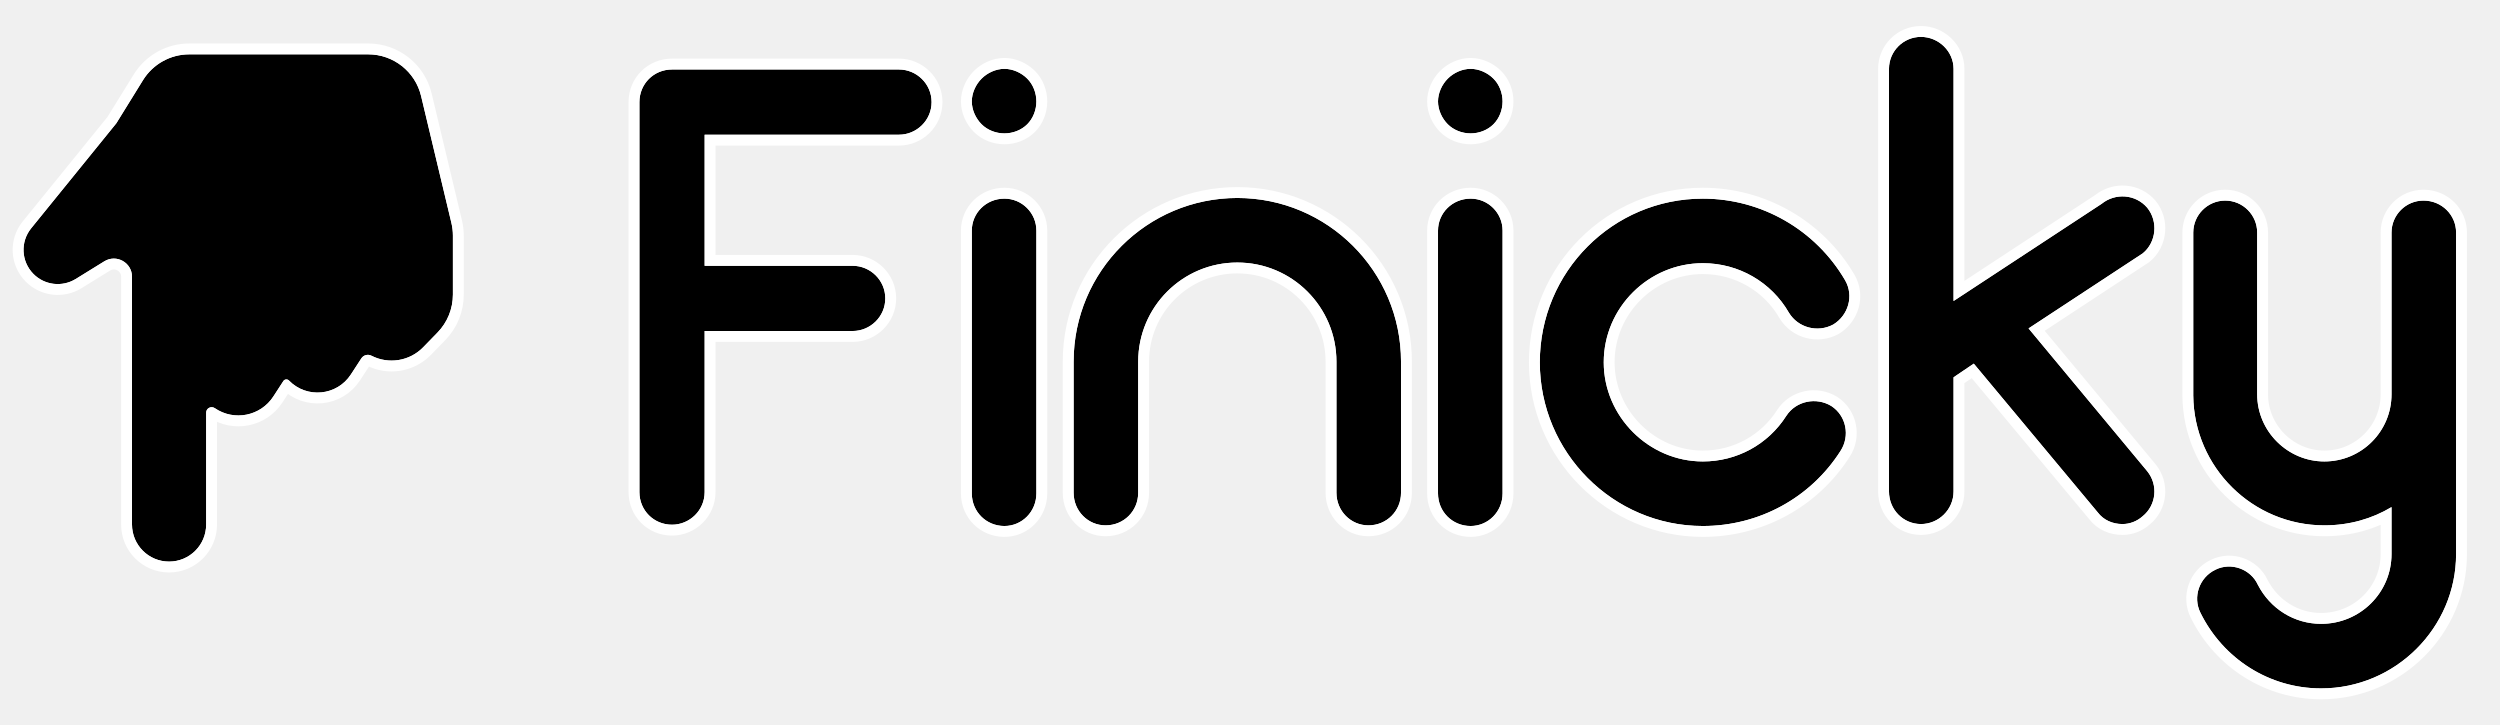
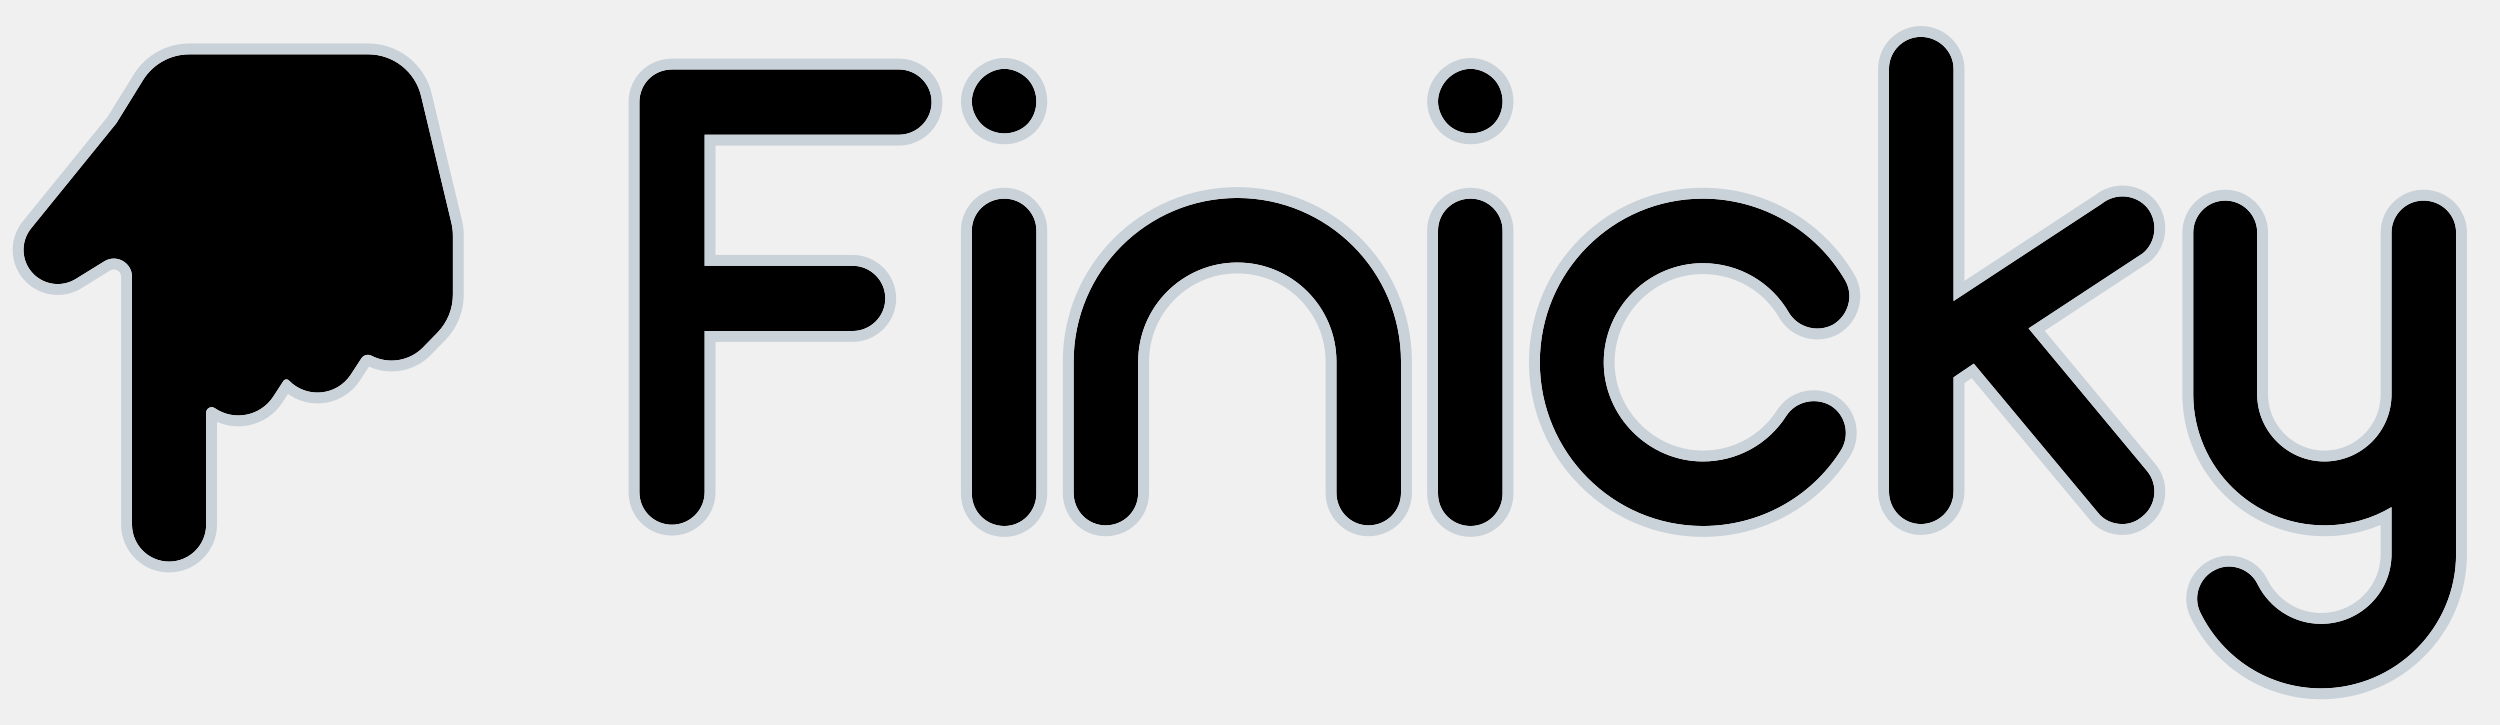
<svg xmlns="http://www.w3.org/2000/svg" width="69" height="20" viewBox="0 0 69 20" fill="none">
  <mask id="path-1-outside-1" maskUnits="userSpaceOnUse" x="-0.351" y="0.018" width="69" height="20" fill="black">
    <rect fill="white" x="-0.351" y="0.018" width="69" height="20" />
    <path fill-rule="evenodd" clip-rule="evenodd" d="M59.264 13.006L55.988 9.064L59.138 6.994C59.516 6.688 59.57 6.112 59.264 5.734C58.94 5.356 58.382 5.32 58.004 5.626L53.918 8.308V1.9C53.918 1.414 53.504 1.018 53.018 1.018C52.532 1.018 52.136 1.414 52.136 1.9V9.946V13.564C52.136 14.068 52.532 14.464 53.018 14.464C53.504 14.464 53.918 14.068 53.918 13.564V10.414L54.476 10.036L57.896 14.14C58.058 14.356 58.31 14.464 58.58 14.464C58.778 14.464 58.976 14.392 59.138 14.248C59.516 13.942 59.57 13.384 59.264 13.006ZM27.722 14.518C28.208 14.518 28.604 14.122 28.604 13.618V6.364C28.604 5.878 28.208 5.482 27.722 5.482C27.218 5.482 26.822 5.878 26.822 6.364V13.618C26.822 14.122 27.218 14.518 27.722 14.518ZM27.722 3.682C27.956 3.682 28.19 3.592 28.352 3.43C28.514 3.268 28.604 3.034 28.604 2.8C28.604 2.566 28.514 2.332 28.352 2.17C28.19 2.008 27.956 1.9 27.722 1.9C27.488 1.9 27.254 2.008 27.092 2.17C26.93 2.332 26.822 2.566 26.822 2.8C26.822 3.034 26.93 3.268 27.092 3.43C27.254 3.592 27.488 3.682 27.722 3.682ZM24.812 1.918H18.602H18.566H18.548C18.044 1.918 17.648 2.314 17.648 2.818V13.582C17.648 14.086 18.044 14.482 18.548 14.482C19.034 14.482 19.448 14.086 19.448 13.582V9.136H23.534C24.02 9.136 24.434 8.74 24.434 8.236C24.434 7.732 24.02 7.336 23.534 7.336H19.448V3.718H24.812C25.298 3.718 25.712 3.322 25.712 2.818C25.712 2.314 25.298 1.918 24.812 1.918ZM29.632 9.982C29.632 7.48 31.666 5.464 34.15 5.464C36.634 5.464 38.668 7.48 38.668 9.982V13.6C38.668 14.104 38.272 14.5 37.768 14.5C37.282 14.5 36.886 14.104 36.886 13.6V9.982C36.886 8.47 35.662 7.246 34.15 7.246C32.638 7.246 31.414 8.47 31.414 9.982V13.6C31.414 14.104 31.018 14.5 30.514 14.5C30.028 14.5 29.632 14.104 29.632 13.6V9.982ZM40.589 14.518C41.075 14.518 41.471 14.122 41.471 13.618V6.364C41.471 5.878 41.075 5.482 40.589 5.482C40.085 5.482 39.689 5.878 39.689 6.364V13.618C39.689 14.122 40.085 14.518 40.589 14.518ZM40.589 3.682C40.823 3.682 41.057 3.592 41.219 3.43C41.381 3.268 41.471 3.034 41.471 2.8C41.471 2.566 41.381 2.332 41.219 2.17C41.057 2.008 40.823 1.9 40.589 1.9C40.355 1.9 40.121 2.008 39.959 2.17C39.797 2.332 39.689 2.566 39.689 2.8C39.689 3.034 39.797 3.268 39.959 3.43C40.121 3.592 40.355 3.682 40.589 3.682ZM50.797 12.448C49.969 13.744 48.547 14.518 46.999 14.518C44.515 14.518 42.499 12.484 42.499 10C42.499 7.498 44.515 5.482 46.999 5.482C48.619 5.482 50.113 6.346 50.923 7.732C51.175 8.164 51.013 8.704 50.599 8.956C50.167 9.19 49.627 9.046 49.375 8.632C48.889 7.786 47.989 7.264 46.999 7.264C45.505 7.264 44.263 8.488 44.263 10C44.263 11.494 45.505 12.736 46.999 12.736C47.935 12.736 48.799 12.268 49.303 11.476C49.573 11.062 50.131 10.954 50.545 11.206C50.959 11.476 51.067 12.034 50.797 12.448ZM66.006 6.418C66.006 5.932 66.402 5.536 66.888 5.536C67.392 5.536 67.788 5.932 67.788 6.418V15.292C67.788 17.326 66.114 19 64.062 19C62.64 19 61.362 18.19 60.732 16.912C60.516 16.48 60.696 15.94 61.146 15.724C61.578 15.508 62.118 15.706 62.316 16.138C62.658 16.804 63.324 17.218 64.062 17.218C65.142 17.218 66.006 16.354 66.006 15.292V13.996C65.466 14.32 64.836 14.5 64.152 14.5C62.172 14.5 60.552 12.898 60.534 10.918V10.9V6.418C60.534 5.932 60.93 5.536 61.416 5.536C61.902 5.536 62.298 5.932 62.298 6.418V10.882C62.298 11.908 63.144 12.736 64.152 12.736C65.178 12.736 66.006 11.908 66.006 10.882V6.418ZM3.948 2.21C4.222 1.769 4.704 1.5 5.224 1.5H10.163C10.857 1.5 11.461 1.976 11.622 2.651L12.459 6.154C12.486 6.268 12.5 6.385 12.5 6.502V8.132C12.5 8.523 12.348 8.898 12.075 9.178L11.68 9.584C11.307 9.967 10.728 10.062 10.252 9.818C10.153 9.767 10.032 9.799 9.972 9.893L9.685 10.334C9.301 10.926 8.467 11.008 7.975 10.502C7.93 10.457 7.855 10.464 7.82 10.518L7.545 10.942C7.193 11.485 6.462 11.631 5.928 11.265C5.827 11.196 5.69 11.268 5.69 11.39V14.476C5.69 15.042 5.232 15.5 4.667 15.5C4.101 15.5 3.643 15.042 3.643 14.476V7.638C3.643 7.246 3.213 7.007 2.88 7.212L2.09 7.7C1.713 7.932 1.225 7.872 0.917 7.555C0.583 7.212 0.559 6.673 0.86 6.301L3.211 3.402L3.948 2.21Z" />
  </mask>
  <path fill-rule="evenodd" clip-rule="evenodd" d="M59.264 13.006L55.988 9.064L59.138 6.994C59.516 6.688 59.57 6.112 59.264 5.734C58.94 5.356 58.382 5.32 58.004 5.626L53.918 8.308V1.9C53.918 1.414 53.504 1.018 53.018 1.018C52.532 1.018 52.136 1.414 52.136 1.9V9.946V13.564C52.136 14.068 52.532 14.464 53.018 14.464C53.504 14.464 53.918 14.068 53.918 13.564V10.414L54.476 10.036L57.896 14.14C58.058 14.356 58.31 14.464 58.58 14.464C58.778 14.464 58.976 14.392 59.138 14.248C59.516 13.942 59.57 13.384 59.264 13.006ZM27.722 14.518C28.208 14.518 28.604 14.122 28.604 13.618V6.364C28.604 5.878 28.208 5.482 27.722 5.482C27.218 5.482 26.822 5.878 26.822 6.364V13.618C26.822 14.122 27.218 14.518 27.722 14.518ZM27.722 3.682C27.956 3.682 28.19 3.592 28.352 3.43C28.514 3.268 28.604 3.034 28.604 2.8C28.604 2.566 28.514 2.332 28.352 2.17C28.19 2.008 27.956 1.9 27.722 1.9C27.488 1.9 27.254 2.008 27.092 2.17C26.93 2.332 26.822 2.566 26.822 2.8C26.822 3.034 26.93 3.268 27.092 3.43C27.254 3.592 27.488 3.682 27.722 3.682ZM24.812 1.918H18.602H18.566H18.548C18.044 1.918 17.648 2.314 17.648 2.818V13.582C17.648 14.086 18.044 14.482 18.548 14.482C19.034 14.482 19.448 14.086 19.448 13.582V9.136H23.534C24.02 9.136 24.434 8.74 24.434 8.236C24.434 7.732 24.02 7.336 23.534 7.336H19.448V3.718H24.812C25.298 3.718 25.712 3.322 25.712 2.818C25.712 2.314 25.298 1.918 24.812 1.918ZM29.632 9.982C29.632 7.48 31.666 5.464 34.15 5.464C36.634 5.464 38.668 7.48 38.668 9.982V13.6C38.668 14.104 38.272 14.5 37.768 14.5C37.282 14.5 36.886 14.104 36.886 13.6V9.982C36.886 8.47 35.662 7.246 34.15 7.246C32.638 7.246 31.414 8.47 31.414 9.982V13.6C31.414 14.104 31.018 14.5 30.514 14.5C30.028 14.5 29.632 14.104 29.632 13.6V9.982ZM40.589 14.518C41.075 14.518 41.471 14.122 41.471 13.618V6.364C41.471 5.878 41.075 5.482 40.589 5.482C40.085 5.482 39.689 5.878 39.689 6.364V13.618C39.689 14.122 40.085 14.518 40.589 14.518ZM40.589 3.682C40.823 3.682 41.057 3.592 41.219 3.43C41.381 3.268 41.471 3.034 41.471 2.8C41.471 2.566 41.381 2.332 41.219 2.17C41.057 2.008 40.823 1.9 40.589 1.9C40.355 1.9 40.121 2.008 39.959 2.17C39.797 2.332 39.689 2.566 39.689 2.8C39.689 3.034 39.797 3.268 39.959 3.43C40.121 3.592 40.355 3.682 40.589 3.682ZM50.797 12.448C49.969 13.744 48.547 14.518 46.999 14.518C44.515 14.518 42.499 12.484 42.499 10C42.499 7.498 44.515 5.482 46.999 5.482C48.619 5.482 50.113 6.346 50.923 7.732C51.175 8.164 51.013 8.704 50.599 8.956C50.167 9.19 49.627 9.046 49.375 8.632C48.889 7.786 47.989 7.264 46.999 7.264C45.505 7.264 44.263 8.488 44.263 10C44.263 11.494 45.505 12.736 46.999 12.736C47.935 12.736 48.799 12.268 49.303 11.476C49.573 11.062 50.131 10.954 50.545 11.206C50.959 11.476 51.067 12.034 50.797 12.448ZM66.006 6.418C66.006 5.932 66.402 5.536 66.888 5.536C67.392 5.536 67.788 5.932 67.788 6.418V15.292C67.788 17.326 66.114 19 64.062 19C62.64 19 61.362 18.19 60.732 16.912C60.516 16.48 60.696 15.94 61.146 15.724C61.578 15.508 62.118 15.706 62.316 16.138C62.658 16.804 63.324 17.218 64.062 17.218C65.142 17.218 66.006 16.354 66.006 15.292V13.996C65.466 14.32 64.836 14.5 64.152 14.5C62.172 14.5 60.552 12.898 60.534 10.918V10.9V6.418C60.534 5.932 60.93 5.536 61.416 5.536C61.902 5.536 62.298 5.932 62.298 6.418V10.882C62.298 11.908 63.144 12.736 64.152 12.736C65.178 12.736 66.006 11.908 66.006 10.882V6.418ZM3.948 2.21C4.222 1.769 4.704 1.5 5.224 1.5H10.163C10.857 1.5 11.461 1.976 11.622 2.651L12.459 6.154C12.486 6.268 12.5 6.385 12.5 6.502V8.132C12.5 8.523 12.348 8.898 12.075 9.178L11.68 9.584C11.307 9.967 10.728 10.062 10.252 9.818C10.153 9.767 10.032 9.799 9.972 9.893L9.685 10.334C9.301 10.926 8.467 11.008 7.975 10.502C7.93 10.457 7.855 10.464 7.82 10.518L7.545 10.942C7.193 11.485 6.462 11.631 5.928 11.265C5.827 11.196 5.69 11.268 5.69 11.39V14.476C5.69 15.042 5.232 15.5 4.667 15.5C4.101 15.5 3.643 15.042 3.643 14.476V7.638C3.643 7.246 3.213 7.007 2.88 7.212L2.09 7.7C1.713 7.932 1.225 7.872 0.917 7.555C0.583 7.212 0.559 6.673 0.86 6.301L3.211 3.402L3.948 2.21Z" fill="black" />
-   <path fill-rule="evenodd" clip-rule="evenodd" d="M59.264 13.006L55.988 9.064L59.138 6.994C59.516 6.688 59.57 6.112 59.264 5.734C58.94 5.356 58.382 5.32 58.004 5.626L53.918 8.308V1.9C53.918 1.414 53.504 1.018 53.018 1.018C52.532 1.018 52.136 1.414 52.136 1.9V9.946V13.564C52.136 14.068 52.532 14.464 53.018 14.464C53.504 14.464 53.918 14.068 53.918 13.564V10.414L54.476 10.036L57.896 14.14C58.058 14.356 58.31 14.464 58.58 14.464C58.778 14.464 58.976 14.392 59.138 14.248C59.516 13.942 59.57 13.384 59.264 13.006ZM27.722 14.518C28.208 14.518 28.604 14.122 28.604 13.618V6.364C28.604 5.878 28.208 5.482 27.722 5.482C27.218 5.482 26.822 5.878 26.822 6.364V13.618C26.822 14.122 27.218 14.518 27.722 14.518ZM27.722 3.682C27.956 3.682 28.19 3.592 28.352 3.43C28.514 3.268 28.604 3.034 28.604 2.8C28.604 2.566 28.514 2.332 28.352 2.17C28.19 2.008 27.956 1.9 27.722 1.9C27.488 1.9 27.254 2.008 27.092 2.17C26.93 2.332 26.822 2.566 26.822 2.8C26.822 3.034 26.93 3.268 27.092 3.43C27.254 3.592 27.488 3.682 27.722 3.682ZM24.812 1.918H18.602H18.566H18.548C18.044 1.918 17.648 2.314 17.648 2.818V13.582C17.648 14.086 18.044 14.482 18.548 14.482C19.034 14.482 19.448 14.086 19.448 13.582V9.136H23.534C24.02 9.136 24.434 8.74 24.434 8.236C24.434 7.732 24.02 7.336 23.534 7.336H19.448V3.718H24.812C25.298 3.718 25.712 3.322 25.712 2.818C25.712 2.314 25.298 1.918 24.812 1.918ZM29.632 9.982C29.632 7.48 31.666 5.464 34.15 5.464C36.634 5.464 38.668 7.48 38.668 9.982V13.6C38.668 14.104 38.272 14.5 37.768 14.5C37.282 14.5 36.886 14.104 36.886 13.6V9.982C36.886 8.47 35.662 7.246 34.15 7.246C32.638 7.246 31.414 8.47 31.414 9.982V13.6C31.414 14.104 31.018 14.5 30.514 14.5C30.028 14.5 29.632 14.104 29.632 13.6V9.982ZM40.589 14.518C41.075 14.518 41.471 14.122 41.471 13.618V6.364C41.471 5.878 41.075 5.482 40.589 5.482C40.085 5.482 39.689 5.878 39.689 6.364V13.618C39.689 14.122 40.085 14.518 40.589 14.518ZM40.589 3.682C40.823 3.682 41.057 3.592 41.219 3.43C41.381 3.268 41.471 3.034 41.471 2.8C41.471 2.566 41.381 2.332 41.219 2.17C41.057 2.008 40.823 1.9 40.589 1.9C40.355 1.9 40.121 2.008 39.959 2.17C39.797 2.332 39.689 2.566 39.689 2.8C39.689 3.034 39.797 3.268 39.959 3.43C40.121 3.592 40.355 3.682 40.589 3.682ZM50.797 12.448C49.969 13.744 48.547 14.518 46.999 14.518C44.515 14.518 42.499 12.484 42.499 10C42.499 7.498 44.515 5.482 46.999 5.482C48.619 5.482 50.113 6.346 50.923 7.732C51.175 8.164 51.013 8.704 50.599 8.956C50.167 9.19 49.627 9.046 49.375 8.632C48.889 7.786 47.989 7.264 46.999 7.264C45.505 7.264 44.263 8.488 44.263 10C44.263 11.494 45.505 12.736 46.999 12.736C47.935 12.736 48.799 12.268 49.303 11.476C49.573 11.062 50.131 10.954 50.545 11.206C50.959 11.476 51.067 12.034 50.797 12.448ZM66.006 6.418C66.006 5.932 66.402 5.536 66.888 5.536C67.392 5.536 67.788 5.932 67.788 6.418V15.292C67.788 17.326 66.114 19 64.062 19C62.64 19 61.362 18.19 60.732 16.912C60.516 16.48 60.696 15.94 61.146 15.724C61.578 15.508 62.118 15.706 62.316 16.138C62.658 16.804 63.324 17.218 64.062 17.218C65.142 17.218 66.006 16.354 66.006 15.292V13.996C65.466 14.32 64.836 14.5 64.152 14.5C62.172 14.5 60.552 12.898 60.534 10.918V10.9V6.418C60.534 5.932 60.93 5.536 61.416 5.536C61.902 5.536 62.298 5.932 62.298 6.418V10.882C62.298 11.908 63.144 12.736 64.152 12.736C65.178 12.736 66.006 11.908 66.006 10.882V6.418ZM3.948 2.21C4.222 1.769 4.704 1.5 5.224 1.5H10.163C10.857 1.5 11.461 1.976 11.622 2.651L12.459 6.154C12.486 6.268 12.5 6.385 12.5 6.502V8.132C12.5 8.523 12.348 8.898 12.075 9.178L11.68 9.584C11.307 9.967 10.728 10.062 10.252 9.818C10.153 9.767 10.032 9.799 9.972 9.893L9.685 10.334C9.301 10.926 8.467 11.008 7.975 10.502C7.93 10.457 7.855 10.464 7.82 10.518L7.545 10.942C7.193 11.485 6.462 11.631 5.928 11.265C5.827 11.196 5.69 11.268 5.69 11.39V14.476C5.69 15.042 5.232 15.5 4.667 15.5C4.101 15.5 3.643 15.042 3.643 14.476V7.638C3.643 7.246 3.213 7.007 2.88 7.212L2.09 7.7C1.713 7.932 1.225 7.872 0.917 7.555C0.583 7.212 0.559 6.673 0.86 6.301L3.211 3.402L3.948 2.21Z" stroke="white" stroke-width="0.6" mask="url(#path-1-outside-1)" />
+   <path fill-rule="evenodd" clip-rule="evenodd" d="M59.264 13.006L55.988 9.064L59.138 6.994C59.516 6.688 59.57 6.112 59.264 5.734C58.94 5.356 58.382 5.32 58.004 5.626L53.918 8.308V1.9C53.918 1.414 53.504 1.018 53.018 1.018C52.532 1.018 52.136 1.414 52.136 1.9V9.946V13.564C52.136 14.068 52.532 14.464 53.018 14.464C53.504 14.464 53.918 14.068 53.918 13.564V10.414L54.476 10.036L57.896 14.14C58.058 14.356 58.31 14.464 58.58 14.464C58.778 14.464 58.976 14.392 59.138 14.248C59.516 13.942 59.57 13.384 59.264 13.006ZM27.722 14.518C28.208 14.518 28.604 14.122 28.604 13.618V6.364C28.604 5.878 28.208 5.482 27.722 5.482C27.218 5.482 26.822 5.878 26.822 6.364V13.618C26.822 14.122 27.218 14.518 27.722 14.518ZM27.722 3.682C27.956 3.682 28.19 3.592 28.352 3.43C28.514 3.268 28.604 3.034 28.604 2.8C28.604 2.566 28.514 2.332 28.352 2.17C28.19 2.008 27.956 1.9 27.722 1.9C27.488 1.9 27.254 2.008 27.092 2.17C26.93 2.332 26.822 2.566 26.822 2.8C26.822 3.034 26.93 3.268 27.092 3.43C27.254 3.592 27.488 3.682 27.722 3.682ZM24.812 1.918H18.602H18.566H18.548C18.044 1.918 17.648 2.314 17.648 2.818V13.582C17.648 14.086 18.044 14.482 18.548 14.482C19.034 14.482 19.448 14.086 19.448 13.582V9.136H23.534C24.02 9.136 24.434 8.74 24.434 8.236C24.434 7.732 24.02 7.336 23.534 7.336H19.448V3.718H24.812C25.298 3.718 25.712 3.322 25.712 2.818C25.712 2.314 25.298 1.918 24.812 1.918ZM29.632 9.982C29.632 7.48 31.666 5.464 34.15 5.464C36.634 5.464 38.668 7.48 38.668 9.982V13.6C38.668 14.104 38.272 14.5 37.768 14.5C37.282 14.5 36.886 14.104 36.886 13.6V9.982C36.886 8.47 35.662 7.246 34.15 7.246C32.638 7.246 31.414 8.47 31.414 9.982V13.6C31.414 14.104 31.018 14.5 30.514 14.5C30.028 14.5 29.632 14.104 29.632 13.6V9.982ZM40.589 14.518C41.075 14.518 41.471 14.122 41.471 13.618V6.364C41.471 5.878 41.075 5.482 40.589 5.482C40.085 5.482 39.689 5.878 39.689 6.364V13.618C39.689 14.122 40.085 14.518 40.589 14.518ZM40.589 3.682C40.823 3.682 41.057 3.592 41.219 3.43C41.381 3.268 41.471 3.034 41.471 2.8C41.471 2.566 41.381 2.332 41.219 2.17C41.057 2.008 40.823 1.9 40.589 1.9C40.355 1.9 40.121 2.008 39.959 2.17C39.797 2.332 39.689 2.566 39.689 2.8C39.689 3.034 39.797 3.268 39.959 3.43C40.121 3.592 40.355 3.682 40.589 3.682ZM50.797 12.448C49.969 13.744 48.547 14.518 46.999 14.518C44.515 14.518 42.499 12.484 42.499 10C42.499 7.498 44.515 5.482 46.999 5.482C48.619 5.482 50.113 6.346 50.923 7.732C51.175 8.164 51.013 8.704 50.599 8.956C50.167 9.19 49.627 9.046 49.375 8.632C48.889 7.786 47.989 7.264 46.999 7.264C45.505 7.264 44.263 8.488 44.263 10C44.263 11.494 45.505 12.736 46.999 12.736C47.935 12.736 48.799 12.268 49.303 11.476C49.573 11.062 50.131 10.954 50.545 11.206C50.959 11.476 51.067 12.034 50.797 12.448ZM66.006 6.418C66.006 5.932 66.402 5.536 66.888 5.536C67.392 5.536 67.788 5.932 67.788 6.418V15.292C67.788 17.326 66.114 19 64.062 19C62.64 19 61.362 18.19 60.732 16.912C60.516 16.48 60.696 15.94 61.146 15.724C61.578 15.508 62.118 15.706 62.316 16.138C62.658 16.804 63.324 17.218 64.062 17.218C65.142 17.218 66.006 16.354 66.006 15.292V13.996C65.466 14.32 64.836 14.5 64.152 14.5C62.172 14.5 60.552 12.898 60.534 10.918V10.9V6.418C60.534 5.932 60.93 5.536 61.416 5.536C61.902 5.536 62.298 5.932 62.298 6.418V10.882C62.298 11.908 63.144 12.736 64.152 12.736C65.178 12.736 66.006 11.908 66.006 10.882V6.418ZM3.948 2.21C4.222 1.769 4.704 1.5 5.224 1.5H10.163C10.857 1.5 11.461 1.976 11.622 2.651L12.459 6.154C12.486 6.268 12.5 6.385 12.5 6.502V8.132C12.5 8.523 12.348 8.898 12.075 9.178L11.68 9.584C11.307 9.967 10.728 10.062 10.252 9.818C10.153 9.767 10.032 9.799 9.972 9.893L9.685 10.334C9.301 10.926 8.467 11.008 7.975 10.502C7.93 10.457 7.855 10.464 7.82 10.518L7.545 10.942C7.193 11.485 6.462 11.631 5.928 11.265C5.827 11.196 5.69 11.268 5.69 11.39V14.476C5.69 15.042 5.232 15.5 4.667 15.5C4.101 15.5 3.643 15.042 3.643 14.476V7.638C3.643 7.246 3.213 7.007 2.88 7.212L2.09 7.7C1.713 7.932 1.225 7.872 0.917 7.555C0.583 7.212 0.559 6.673 0.86 6.301L3.211 3.402L3.948 2.21Z" stroke="#C9D1D9" stroke-width="0.6" mask="url(#path-1-outside-1)" />
</svg>
